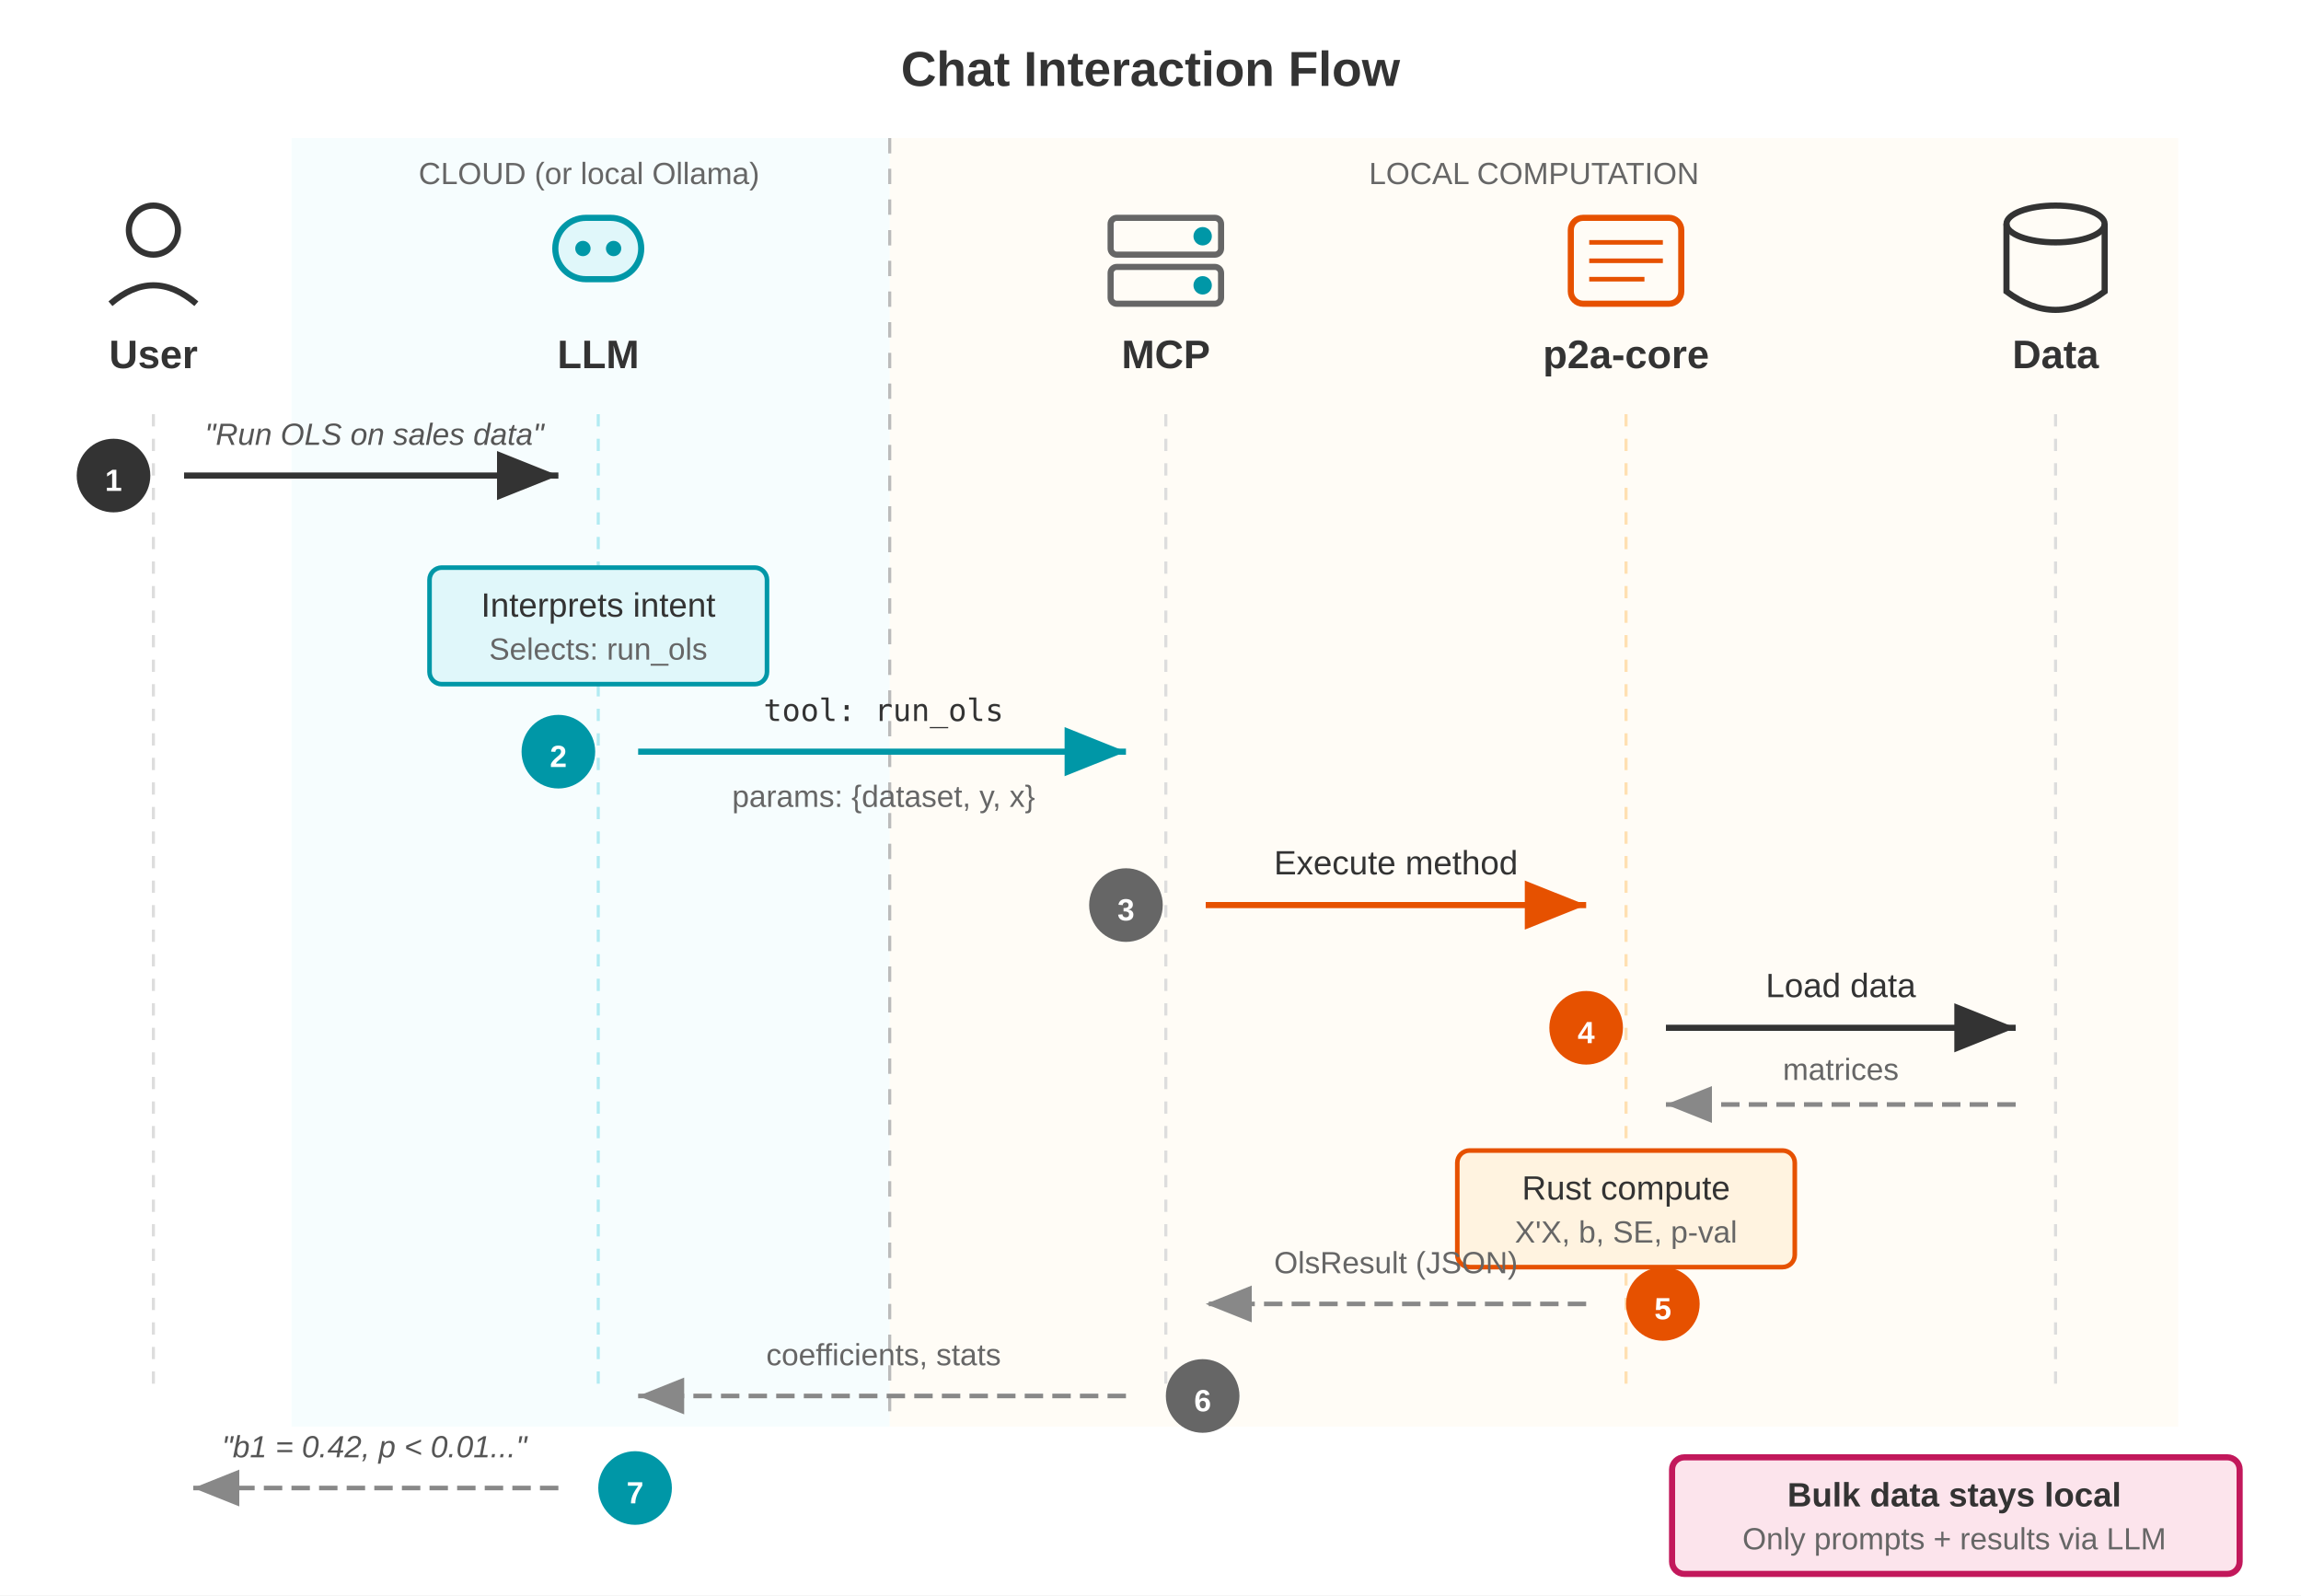
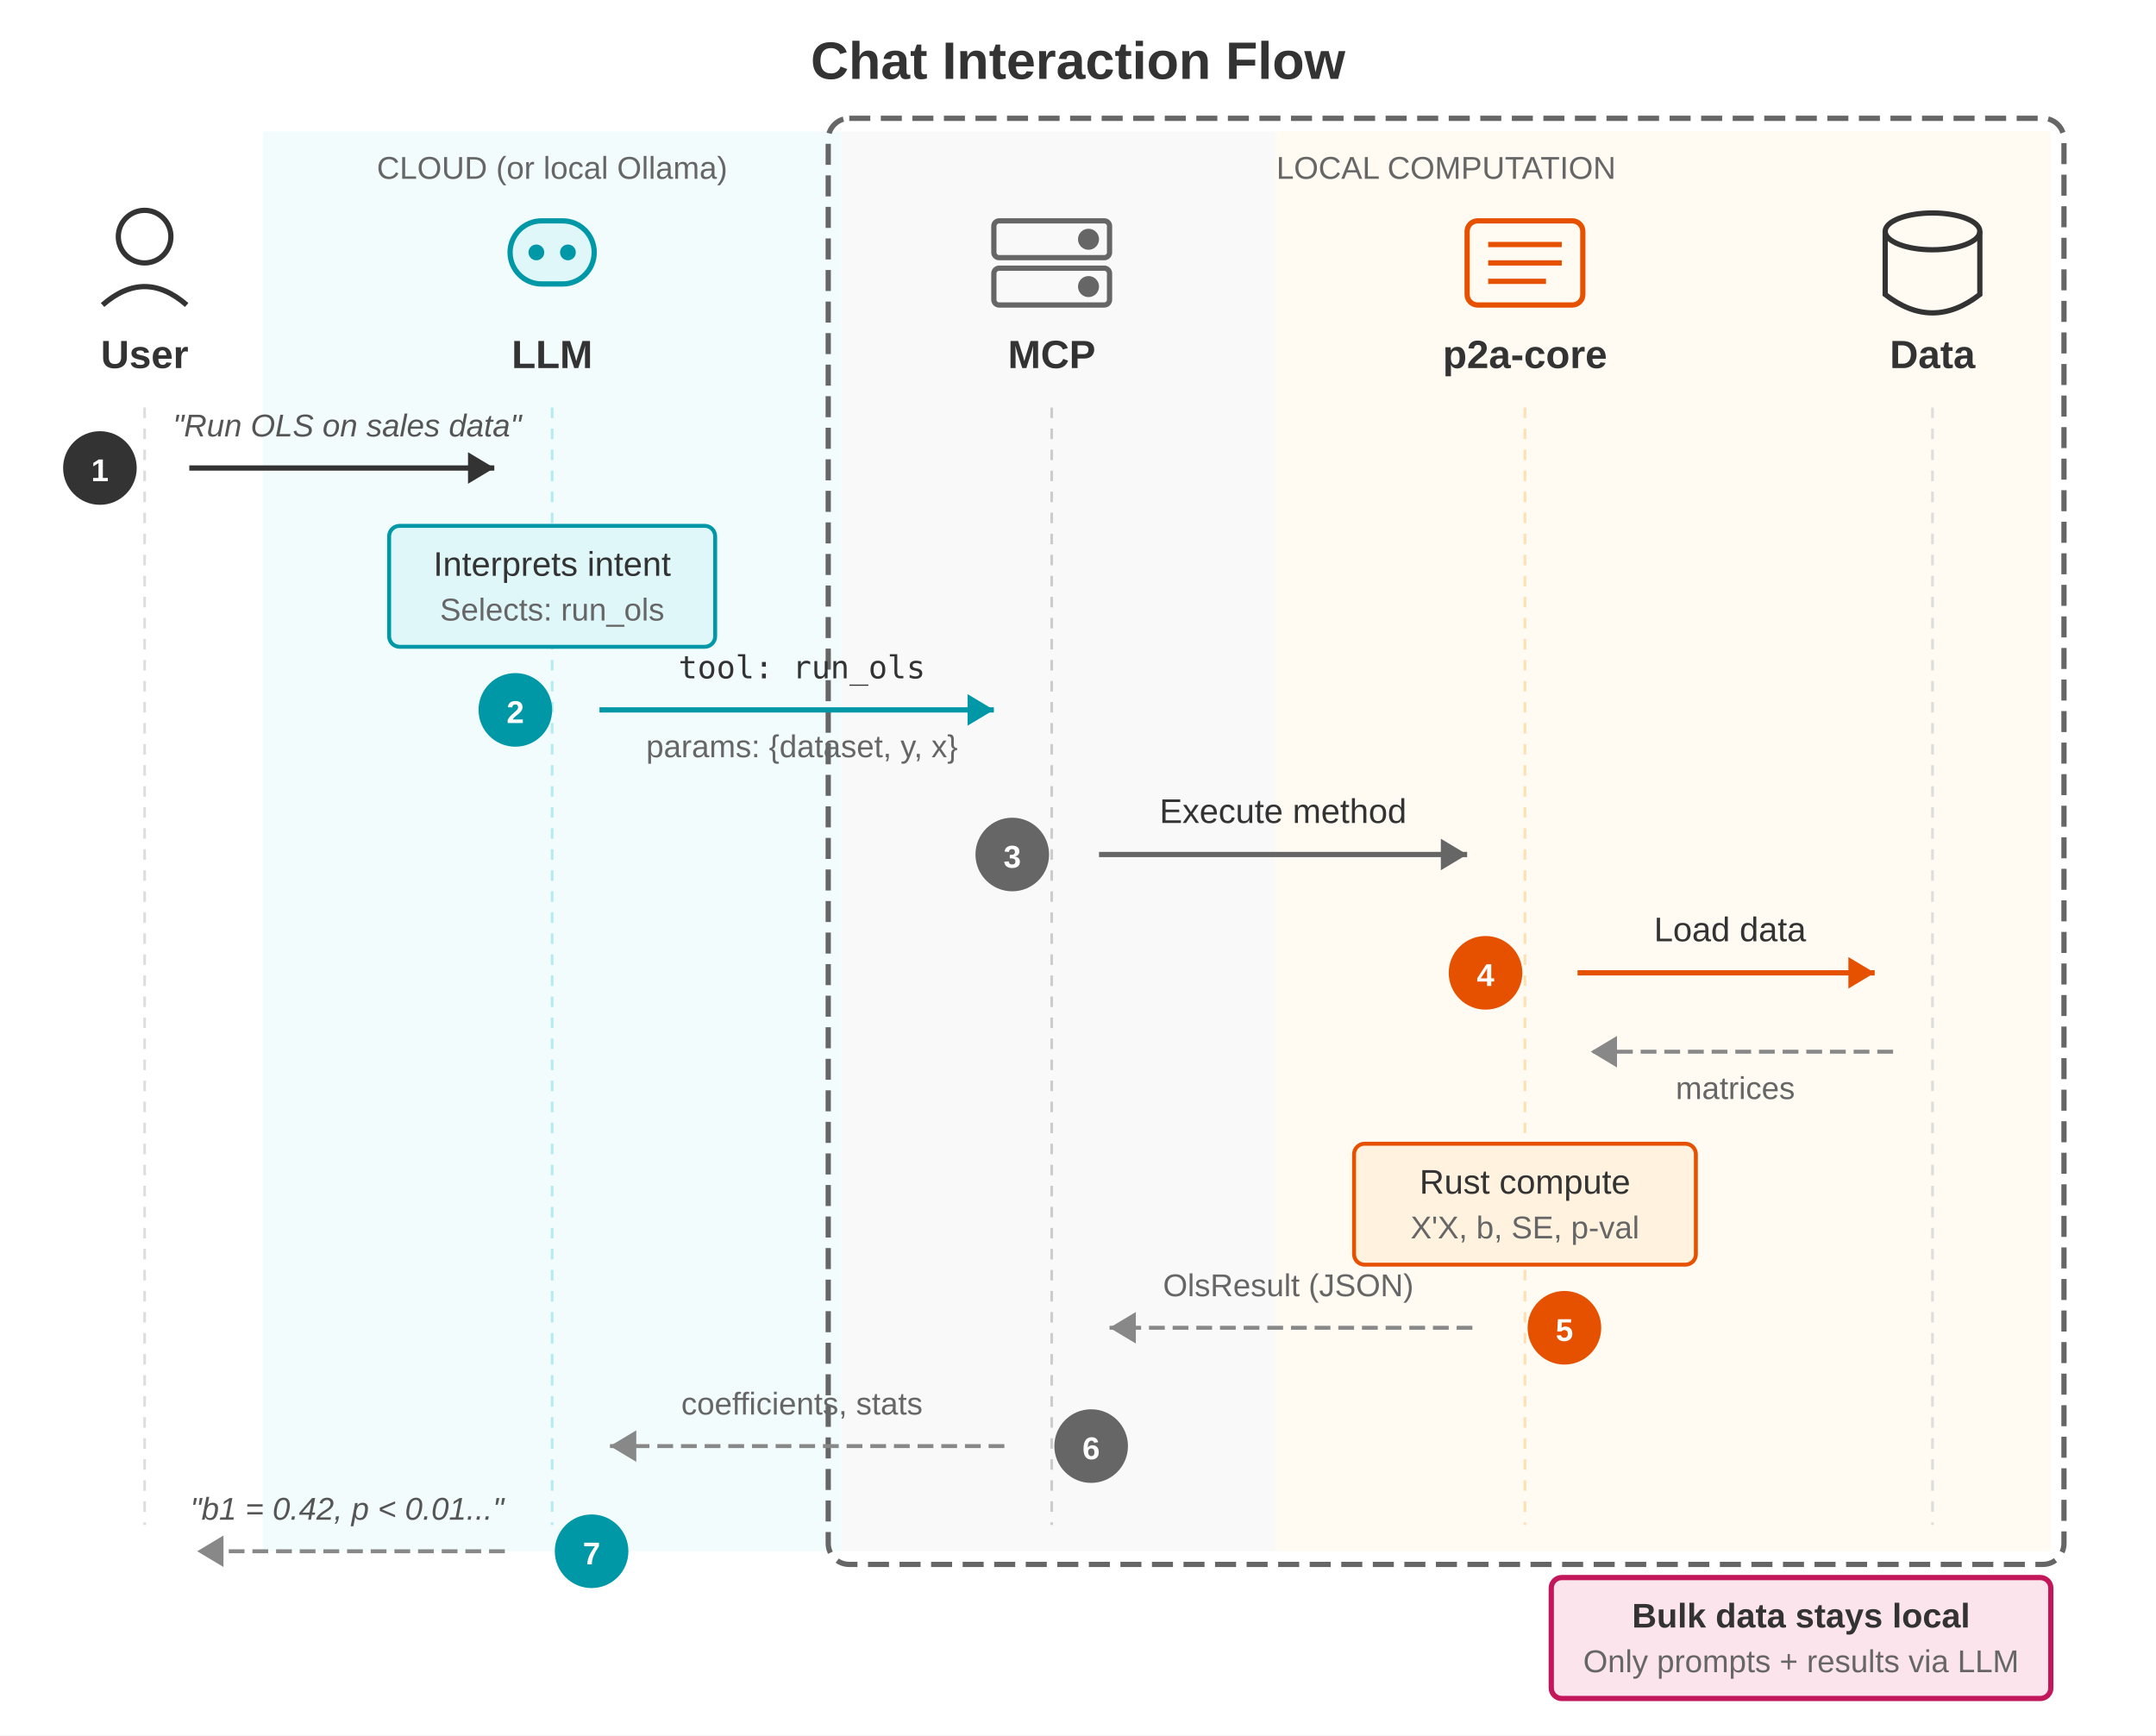
- <svg xmlns="http://www.w3.org/2000/svg" viewBox="0 0 750 520" width="750" height="520">
+ <svg xmlns="http://www.w3.org/2000/svg" viewBox="0 0 820 660" width="820" height="660">
  <defs>
    <style>
-       .title { font-family: 'Helvetica Neue', Arial, sans-serif; font-size: 16px; font-weight: 600; fill: #333; }
-       .header { font-family: 'Helvetica Neue', Arial, sans-serif; font-size: 13px; font-weight: 600; fill: #333; }
-       .label { font-family: 'Helvetica Neue', Arial, sans-serif; font-size: 11px; fill: #333; }
-       .sublabel { font-family: 'Helvetica Neue', Arial, sans-serif; font-size: 10px; fill: #666; }
-       .zone-label { font-family: 'Helvetica Neue', Arial, sans-serif; font-size: 10px; fill: #666; }
-       .step { font-family: 'Helvetica Neue', Arial, sans-serif; font-size: 10px; fill: #fff; font-weight: 700; }
-       .message { font-family: 'Helvetica Neue', Arial, sans-serif; font-size: 10px; fill: #555; font-style: italic; }
-       .mono { font-family: 'Monaco', 'Consolas', monospace; font-size: 10px; fill: #333; }
+       .title { font-family: 'Helvetica Neue', Arial, sans-serif; font-size: 20px; font-weight: 600; fill: #333; }
+       .header { font-family: 'Helvetica Neue', Arial, sans-serif; font-size: 15px; font-weight: 600; fill: #333; }
+       .label { font-family: 'Helvetica Neue', Arial, sans-serif; font-size: 13px; fill: #333; }
+       .sublabel { font-family: 'Helvetica Neue', Arial, sans-serif; font-size: 12px; fill: #666; }
+       .zone-label { font-family: 'Helvetica Neue', Arial, sans-serif; font-size: 12px; fill: #666; }
+       .step { font-family: 'Helvetica Neue', Arial, sans-serif; font-size: 12px; fill: #fff; font-weight: 700; }
+       .message { font-family: 'Helvetica Neue', Arial, sans-serif; font-size: 12px; fill: #555; font-style: italic; }
+       .mono { font-family: 'Monaco', 'Consolas', monospace; font-size: 12px; fill: #333; }
    </style>
-     <marker id="arrow-black" markerWidth="12" markerHeight="12" refX="10" refY="4" orient="auto" markerUnits="strokeWidth">
-       <path d="M0,0 L0,8 L10,4 z" fill="#333" />
-     </marker>
-     <marker id="arrow-cyan" markerWidth="12" markerHeight="12" refX="10" refY="4" orient="auto" markerUnits="strokeWidth">
-       <path d="M0,0 L0,8 L10,4 z" fill="#0097A7" />
-     </marker>
-     <marker id="arrow-orange" markerWidth="12" markerHeight="12" refX="10" refY="4" orient="auto" markerUnits="strokeWidth">
-       <path d="M0,0 L0,8 L10,4 z" fill="#E65100" />
-     </marker>
-     <marker id="arrow-gray" markerWidth="12" markerHeight="12" refX="10" refY="4" orient="auto" markerUnits="strokeWidth">
-       <path d="M0,0 L0,8 L10,4 z" fill="#888" />
-     </marker>
  </defs>
-   <rect width="750" height="520" fill="#fff" />
-   <text x="375" y="28" text-anchor="middle" class="title">Chat Interaction Flow</text>
-   <rect x="95" y="45" width="195" height="420" fill="#E0F7FA" fill-opacity="0.3" stroke="none" />
-   <rect x="290" y="45" width="420" height="420" fill="#FFF3E0" fill-opacity="0.3" stroke="none" />
-   <text x="192" y="60" text-anchor="middle" class="zone-label" fill="#0097A7">CLOUD (or local Ollama)</text>
-   <text x="500" y="60" text-anchor="middle" class="zone-label" fill="#E65100">LOCAL COMPUTATION</text>
-   <line x1="290" y1="45" x2="290" y2="465" stroke="#bbb" stroke-width="1" stroke-dasharray="5,5" />
-   <g transform="translate(50, 85)">
-     <circle cx="0" cy="-10" r="8" fill="none" stroke="#333" stroke-width="2" />
-     <path d="M-14,14 Q0,2 14,14" fill="none" stroke="#333" stroke-width="2" />
-     <text x="0" y="35" text-anchor="middle" class="header">User</text>
+   <rect width="820" height="660" fill="#fff" />
+   <text x="410" y="30" text-anchor="middle" class="title">Chat Interaction Flow</text>
+   <rect x="100" y="50" width="220" height="540" fill="#E0F7FA" fill-opacity="0.4" stroke="none" />
+   <rect x="320" y="50" width="165" height="540" fill="#F5F5F5" fill-opacity="0.6" stroke="none" />
+   <rect x="485" y="50" width="295" height="540" fill="#FFF3E0" fill-opacity="0.4" stroke="none" />
+   <rect x="315" y="45" width="470" height="550" fill="none" stroke="#666" stroke-width="2" stroke-dasharray="8,4" rx="8" />
+   <text x="210" y="68" text-anchor="middle" class="zone-label" fill="#0097A7">CLOUD (or local Ollama)</text>
+   <text x="550" y="68" text-anchor="middle" class="zone-label" fill="#666">LOCAL COMPUTATION</text>
+   <g transform="translate(55, 100)">
+     <circle cx="0" cy="-10" r="10" fill="none" stroke="#333" stroke-width="2" />
+     <path d="M-16,16 Q0,2 16,16" fill="none" stroke="#333" stroke-width="2" />
+     <text x="0" y="40" text-anchor="middle" class="header">User</text>
  </g>
-   <g transform="translate(195, 85)">
-     <rect x="-14" y="-14" width="28" height="20" rx="10" fill="#E0F7FA" stroke="#0097A7" stroke-width="2" />
-     <circle cx="-5" cy="-4" r="2.5" fill="#0097A7" />
-     <circle cx="5" cy="-4" r="2.5" fill="#0097A7" />
-     <text x="0" y="35" text-anchor="middle" class="header" fill="#0097A7">LLM</text>
+   <g transform="translate(210, 100)">
+     <rect x="-16" y="-16" width="32" height="24" rx="12" fill="#E0F7FA" stroke="#0097A7" stroke-width="2" />
+     <circle cx="-6" cy="-4" r="3" fill="#0097A7" />
+     <circle cx="6" cy="-4" r="3" fill="#0097A7" />
+     <text x="0" y="40" text-anchor="middle" class="header" fill="#0097A7">LLM</text>
  </g>
-   <g transform="translate(380, 85)">
-     <rect x="-18" y="-14" width="36" height="12" rx="2" fill="none" stroke="#666" stroke-width="2" />
-     <rect x="-18" y="2" width="36" height="12" rx="2" fill="none" stroke="#666" stroke-width="2" />
-     <circle cx="12" cy="-8" r="3" fill="#0097A7" />
-     <circle cx="12" cy="8" r="3" fill="#0097A7" />
-     <text x="0" y="35" text-anchor="middle" class="header">MCP</text>
+   <g transform="translate(400, 100)">
+     <rect x="-22" y="-16" width="44" height="14" rx="2" fill="none" stroke="#666" stroke-width="2" />
+     <rect x="-22" y="2" width="44" height="14" rx="2" fill="none" stroke="#666" stroke-width="2" />
+     <circle cx="14" cy="-9" r="4" fill="#666" />
+     <circle cx="14" cy="9" r="4" fill="#666" />
+     <text x="0" y="40" text-anchor="middle" class="header" fill="#666">MCP</text>
  </g>
-   <g transform="translate(530, 85)">
-     <rect x="-18" y="-14" width="36" height="28" rx="4" fill="none" stroke="#E65100" stroke-width="2" />
-     <line x1="-12" y1="-6" x2="12" y2="-6" stroke="#E65100" stroke-width="1.5" />
-     <line x1="-12" y1="0" x2="12" y2="0" stroke="#E65100" stroke-width="1.5" />
-     <line x1="-12" y1="6" x2="6" y2="6" stroke="#E65100" stroke-width="1.5" />
-     <text x="0" y="35" text-anchor="middle" class="header" fill="#E65100">p2a-core</text>
+   <g transform="translate(580, 100)">
+     <rect x="-22" y="-16" width="44" height="32" rx="4" fill="none" stroke="#E65100" stroke-width="2" />
+     <line x1="-14" y1="-7" x2="14" y2="-7" stroke="#E65100" stroke-width="2" />
+     <line x1="-14" y1="0" x2="14" y2="0" stroke="#E65100" stroke-width="2" />
+     <line x1="-14" y1="7" x2="8" y2="7" stroke="#E65100" stroke-width="2" />
+     <text x="0" y="40" text-anchor="middle" class="header" fill="#E65100">p2a-core</text>
  </g>
-   <g transform="translate(670, 85)">
-     <ellipse cx="0" cy="-12" rx="16" ry="6" fill="none" stroke="#333" stroke-width="2" />
-     <path d="M-16,-12 L-16,10 Q0,22 16,10 L16,-12" fill="none" stroke="#333" stroke-width="2" />
-     <text x="0" y="35" text-anchor="middle" class="header">Data</text>
+   <g transform="translate(735, 100)">
+     <ellipse cx="0" cy="-12" rx="18" ry="7" fill="none" stroke="#333" stroke-width="2" />
+     <path d="M-18,-12 L-18,12 Q0,26 18,12 L18,-12" fill="none" stroke="#333" stroke-width="2" />
+     <text x="0" y="40" text-anchor="middle" class="header">Data</text>
  </g>
-   <line x1="50" y1="135" x2="50" y2="455" stroke="#ddd" stroke-width="1" stroke-dasharray="4,4" />
-   <line x1="195" y1="135" x2="195" y2="455" stroke="#b2ebf2" stroke-width="1" stroke-dasharray="4,4" />
-   <line x1="380" y1="135" x2="380" y2="455" stroke="#ddd" stroke-width="1" stroke-dasharray="4,4" />
-   <line x1="530" y1="135" x2="530" y2="455" stroke="#ffe0b2" stroke-width="1" stroke-dasharray="4,4" />
-   <line x1="670" y1="135" x2="670" y2="455" stroke="#ddd" stroke-width="1" stroke-dasharray="4,4" />
-   <g transform="translate(0, 155)">
-     <line x1="60" y1="0" x2="182" y2="0" stroke="#333" stroke-width="2" marker-end="url(#arrow-black)" />
-     <rect x="25" y="-12" width="24" height="24" rx="12" fill="#333" />
-     <text x="37" y="5" text-anchor="middle" class="step">1</text>
-     <text x="122" y="-10" text-anchor="middle" class="message">"Run OLS on sales data"</text>
-   </g>
-   <g transform="translate(140, 185)">
-     <rect x="0" y="0" width="110" height="38" rx="4" fill="#E0F7FA" stroke="#0097A7" stroke-width="1.5" />
-     <text x="55" y="16" text-anchor="middle" class="label" fill="#0097A7">Interprets intent</text>
-     <text x="55" y="30" text-anchor="middle" class="sublabel" fill="#0097A7">Selects: run_ols</text>
-   </g>
-   <g transform="translate(0, 245)">
-     <line x1="208" y1="0" x2="367" y2="0" stroke="#0097A7" stroke-width="2" marker-end="url(#arrow-cyan)" />
-     <rect x="170" y="-12" width="24" height="24" rx="12" fill="#0097A7" />
-     <text x="182" y="5" text-anchor="middle" class="step">2</text>
-     <text x="288" y="-10" text-anchor="middle" class="mono">tool: run_ols</text>
-     <text x="288" y="18" text-anchor="middle" class="sublabel">params: {dataset, y, x}</text>
-   </g>
-   <g transform="translate(0, 295)">
-     <line x1="393" y1="0" x2="517" y2="0" stroke="#E65100" stroke-width="2" marker-end="url(#arrow-orange)" />
-     <rect x="355" y="-12" width="24" height="24" rx="12" fill="#666" />
-     <text x="367" y="5" text-anchor="middle" class="step">3</text>
-     <text x="455" y="-10" text-anchor="middle" class="label" fill="#E65100">Execute method</text>
-   </g>
-   <g transform="translate(0, 335)">
-     <line x1="543" y1="0" x2="657" y2="0" stroke="#333" stroke-width="2" marker-end="url(#arrow-black)" />
-     <rect x="505" y="-12" width="24" height="24" rx="12" fill="#E65100" />
-     <text x="517" y="5" text-anchor="middle" class="step">4</text>
-     <text x="600" y="-10" text-anchor="middle" class="label">Load data</text>
-   </g>
-   <g transform="translate(0, 360)">
-     <line x1="657" y1="0" x2="543" y2="0" stroke="#888" stroke-width="1.5" stroke-dasharray="6,3" marker-end="url(#arrow-gray)" />
-     <text x="600" y="-8" text-anchor="middle" class="sublabel">matrices</text>
-   </g>
-   <g transform="translate(475, 375)">
-     <rect x="0" y="0" width="110" height="38" rx="4" fill="#FFF3E0" stroke="#E65100" stroke-width="1.5" />
-     <text x="55" y="16" text-anchor="middle" class="label" fill="#E65100">Rust compute</text>
-     <text x="55" y="30" text-anchor="middle" class="sublabel" fill="#E65100">X'X, b, SE, p-val</text>
-   </g>
-   <g transform="translate(0, 425)">
-     <line x1="517" y1="0" x2="393" y2="0" stroke="#888" stroke-width="1.5" stroke-dasharray="6,3" marker-end="url(#arrow-gray)" />
-     <rect x="530" y="-12" width="24" height="24" rx="12" fill="#E65100" />
-     <text x="542" y="5" text-anchor="middle" class="step">5</text>
-     <text x="455" y="-10" text-anchor="middle" class="sublabel">OlsResult (JSON)</text>
-   </g>
-   <g transform="translate(0, 455)">
-     <line x1="367" y1="0" x2="208" y2="0" stroke="#888" stroke-width="1.5" stroke-dasharray="6,3" marker-end="url(#arrow-gray)" />
-     <rect x="380" y="-12" width="24" height="24" rx="12" fill="#666" />
-     <text x="392" y="5" text-anchor="middle" class="step">6</text>
-     <text x="288" y="-10" text-anchor="middle" class="sublabel">coefficients, stats</text>
-   </g>
-   <g transform="translate(0, 485)">
-     <line x1="182" y1="0" x2="63" y2="0" stroke="#888" stroke-width="1.5" stroke-dasharray="6,3" marker-end="url(#arrow-gray)" />
-     <rect x="195" y="-12" width="24" height="24" rx="12" fill="#0097A7" />
-     <text x="207" y="5" text-anchor="middle" class="step">7</text>
-     <text x="122" y="-10" text-anchor="middle" class="message">"b1 = 0.42, p &lt; 0.01..."</text>
-   </g>
-   <g transform="translate(545, 475)">
-     <rect x="0" y="0" width="185" height="38" rx="4" fill="#FCE4EC" stroke="#C2185B" stroke-width="2" />
-     <text x="92" y="16" text-anchor="middle" class="label" fill="#C2185B" font-weight="600">Bulk data stays local</text>
-     <text x="92" y="30" text-anchor="middle" class="sublabel" fill="#C2185B">Only prompts + results via LLM</text>
-   </g>
+   <line x1="55" y1="155" x2="55" y2="580" stroke="#ddd" stroke-width="1" stroke-dasharray="4,4" />
+   <line x1="210" y1="155" x2="210" y2="580" stroke="#b2ebf2" stroke-width="1" stroke-dasharray="4,4" />
+   <line x1="400" y1="155" x2="400" y2="580" stroke="#ccc" stroke-width="1" stroke-dasharray="4,4" />
+   <line x1="580" y1="155" x2="580" y2="580" stroke="#ffe0b2" stroke-width="1" stroke-dasharray="4,4" />
+   <line x1="735" y1="155" x2="735" y2="580" stroke="#ddd" stroke-width="1" stroke-dasharray="4,4" />
+   <line x1="72" y1="178" x2="188" y2="178" stroke="#333" stroke-width="2" />
+   <polygon points="188,178 178,172 178,184" fill="#333" />
+   <circle cx="38" cy="178" r="14" fill="#333" />
+   <text x="38" y="183" text-anchor="middle" class="step">1</text>
+   <text x="132" y="166" text-anchor="middle" class="message">"Run OLS on sales data"</text>
+   <rect x="148" y="200" width="124" height="46" rx="4" fill="#E0F7FA" stroke="#0097A7" stroke-width="1.5" />
+   <text x="210" y="219" text-anchor="middle" class="label" fill="#0097A7">Interprets intent</text>
+   <text x="210" y="236" text-anchor="middle" class="sublabel" fill="#0097A7">Selects: run_ols</text>
+   <line x1="228" y1="270" x2="378" y2="270" stroke="#0097A7" stroke-width="2" />
+   <polygon points="378,270 368,264 368,276" fill="#0097A7" />
+   <circle cx="196" cy="270" r="14" fill="#0097A7" />
+   <text x="196" y="275" text-anchor="middle" class="step">2</text>
+   <text x="305" y="258" text-anchor="middle" class="mono">tool: run_ols</text>
+   <text x="305" y="288" text-anchor="middle" class="sublabel">params: {dataset, y, x}</text>
+   <line x1="418" y1="325" x2="558" y2="325" stroke="#666" stroke-width="2" />
+   <polygon points="558,325 548,319 548,331" fill="#666" />
+   <circle cx="385" cy="325" r="14" fill="#666" />
+   <text x="385" y="330" text-anchor="middle" class="step">3</text>
+   <text x="488" y="313" text-anchor="middle" class="label" fill="#E65100">Execute method</text>
+   <line x1="600" y1="370" x2="713" y2="370" stroke="#E65100" stroke-width="2" />
+   <polygon points="713,370 703,364 703,376" fill="#E65100" />
+   <circle cx="565" cy="370" r="14" fill="#E65100" />
+   <text x="565" y="375" text-anchor="middle" class="step">4</text>
+   <text x="658" y="358" text-anchor="middle" class="label">Load data</text>
+   <line x1="720" y1="400" x2="605" y2="400" stroke="#888" stroke-width="1.5" stroke-dasharray="6,3" />
+   <polygon points="605,400 615,394 615,406" fill="#888" />
+   <text x="660" y="418" text-anchor="middle" class="sublabel">matrices</text>
+   <rect x="515" y="435" width="130" height="46" rx="4" fill="#FFF3E0" stroke="#E65100" stroke-width="1.5" />
+   <text x="580" y="454" text-anchor="middle" class="label" fill="#E65100">Rust compute</text>
+   <text x="580" y="471" text-anchor="middle" class="sublabel" fill="#E65100">X'X, b, SE, p-val</text>
+   <line x1="560" y1="505" x2="422" y2="505" stroke="#888" stroke-width="1.5" stroke-dasharray="6,3" />
+   <polygon points="422,505 432,499 432,511" fill="#888" />
+   <circle cx="595" cy="505" r="14" fill="#E65100" />
+   <text x="595" y="510" text-anchor="middle" class="step">5</text>
+   <text x="490" y="493" text-anchor="middle" class="sublabel">OlsResult (JSON)</text>
+   <line x1="382" y1="550" x2="232" y2="550" stroke="#888" stroke-width="1.5" stroke-dasharray="6,3" />
+   <polygon points="232,550 242,544 242,556" fill="#888" />
+   <circle cx="415" cy="550" r="14" fill="#666" />
+   <text x="415" y="555" text-anchor="middle" class="step">6</text>
+   <text x="305" y="538" text-anchor="middle" class="sublabel">coefficients, stats</text>
+   <line x1="192" y1="590" x2="75" y2="590" stroke="#888" stroke-width="1.5" stroke-dasharray="6,3" />
+   <polygon points="75,590 85,584 85,596" fill="#888" />
+   <circle cx="225" cy="590" r="14" fill="#0097A7" />
+   <text x="225" y="595" text-anchor="middle" class="step">7</text>
+   <text x="132" y="578" text-anchor="middle" class="message">"b1 = 0.42, p &lt; 0.01..."</text>
+   <rect x="590" y="600" width="190" height="46" rx="4" fill="#FCE4EC" stroke="#C2185B" stroke-width="2" />
+   <text x="685" y="619" text-anchor="middle" class="label" fill="#C2185B" font-weight="600">Bulk data stays local</text>
+   <text x="685" y="636" text-anchor="middle" class="sublabel" fill="#C2185B">Only prompts + results via LLM</text>
</svg>
